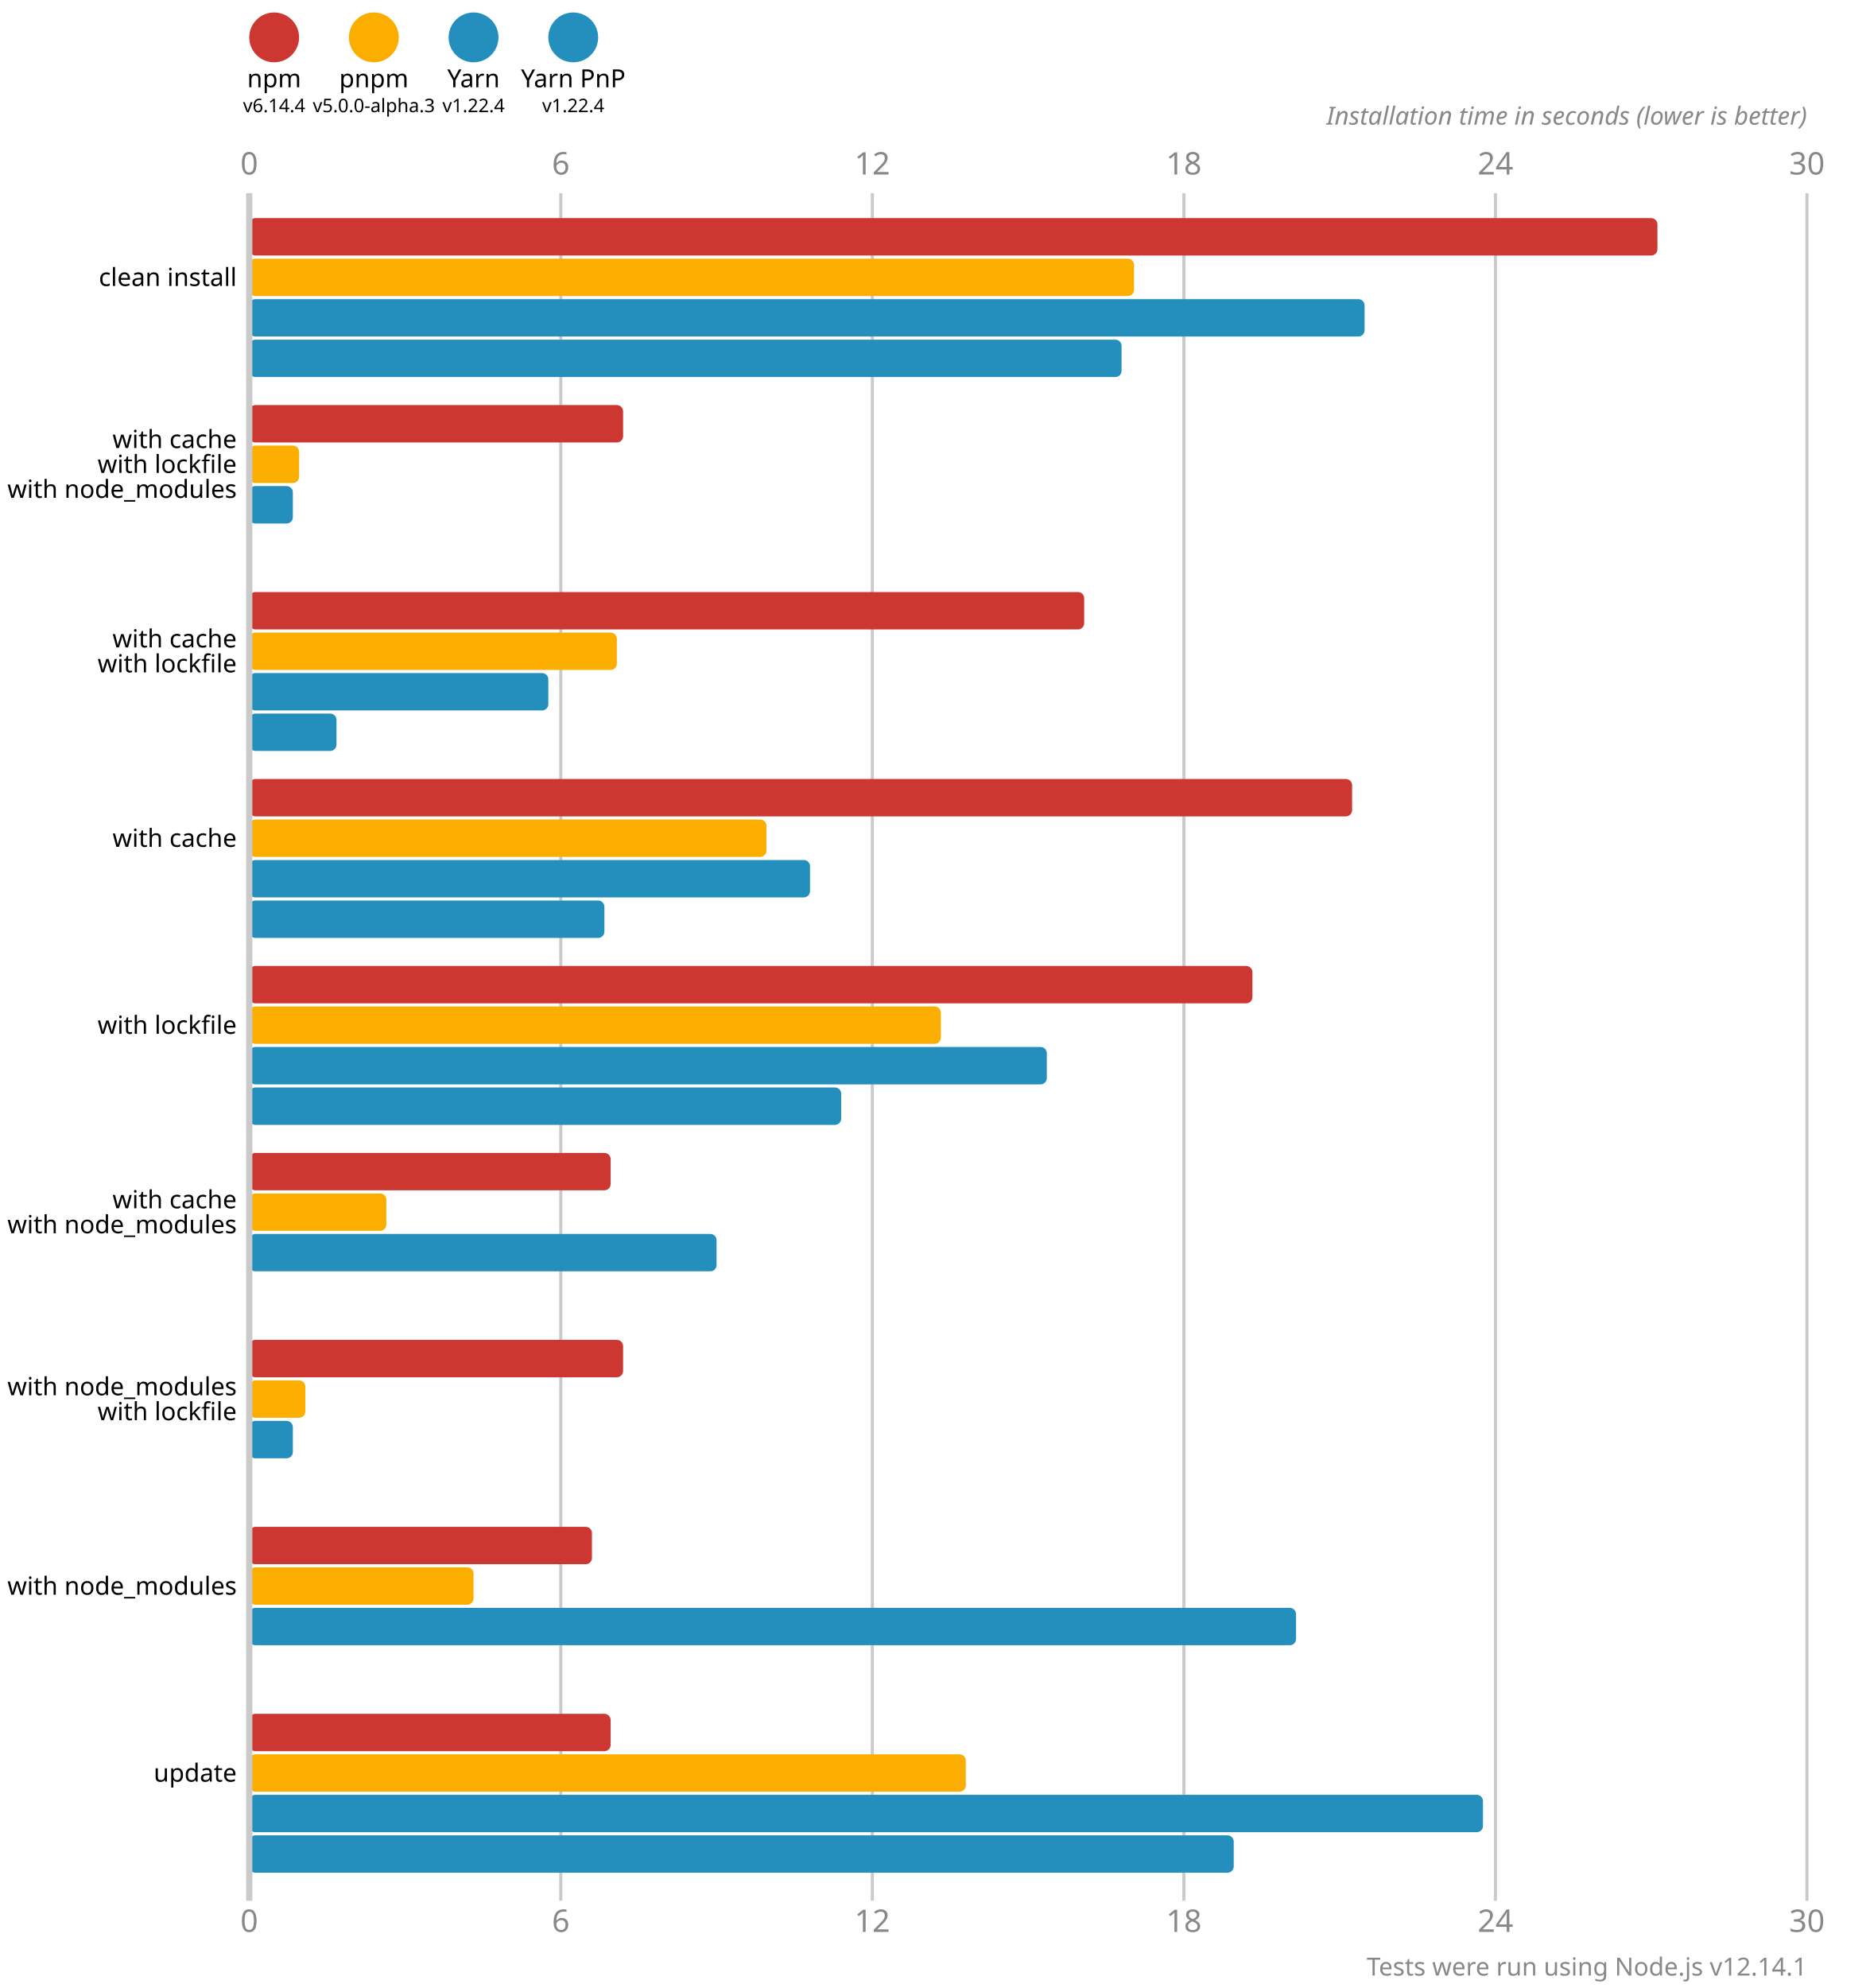
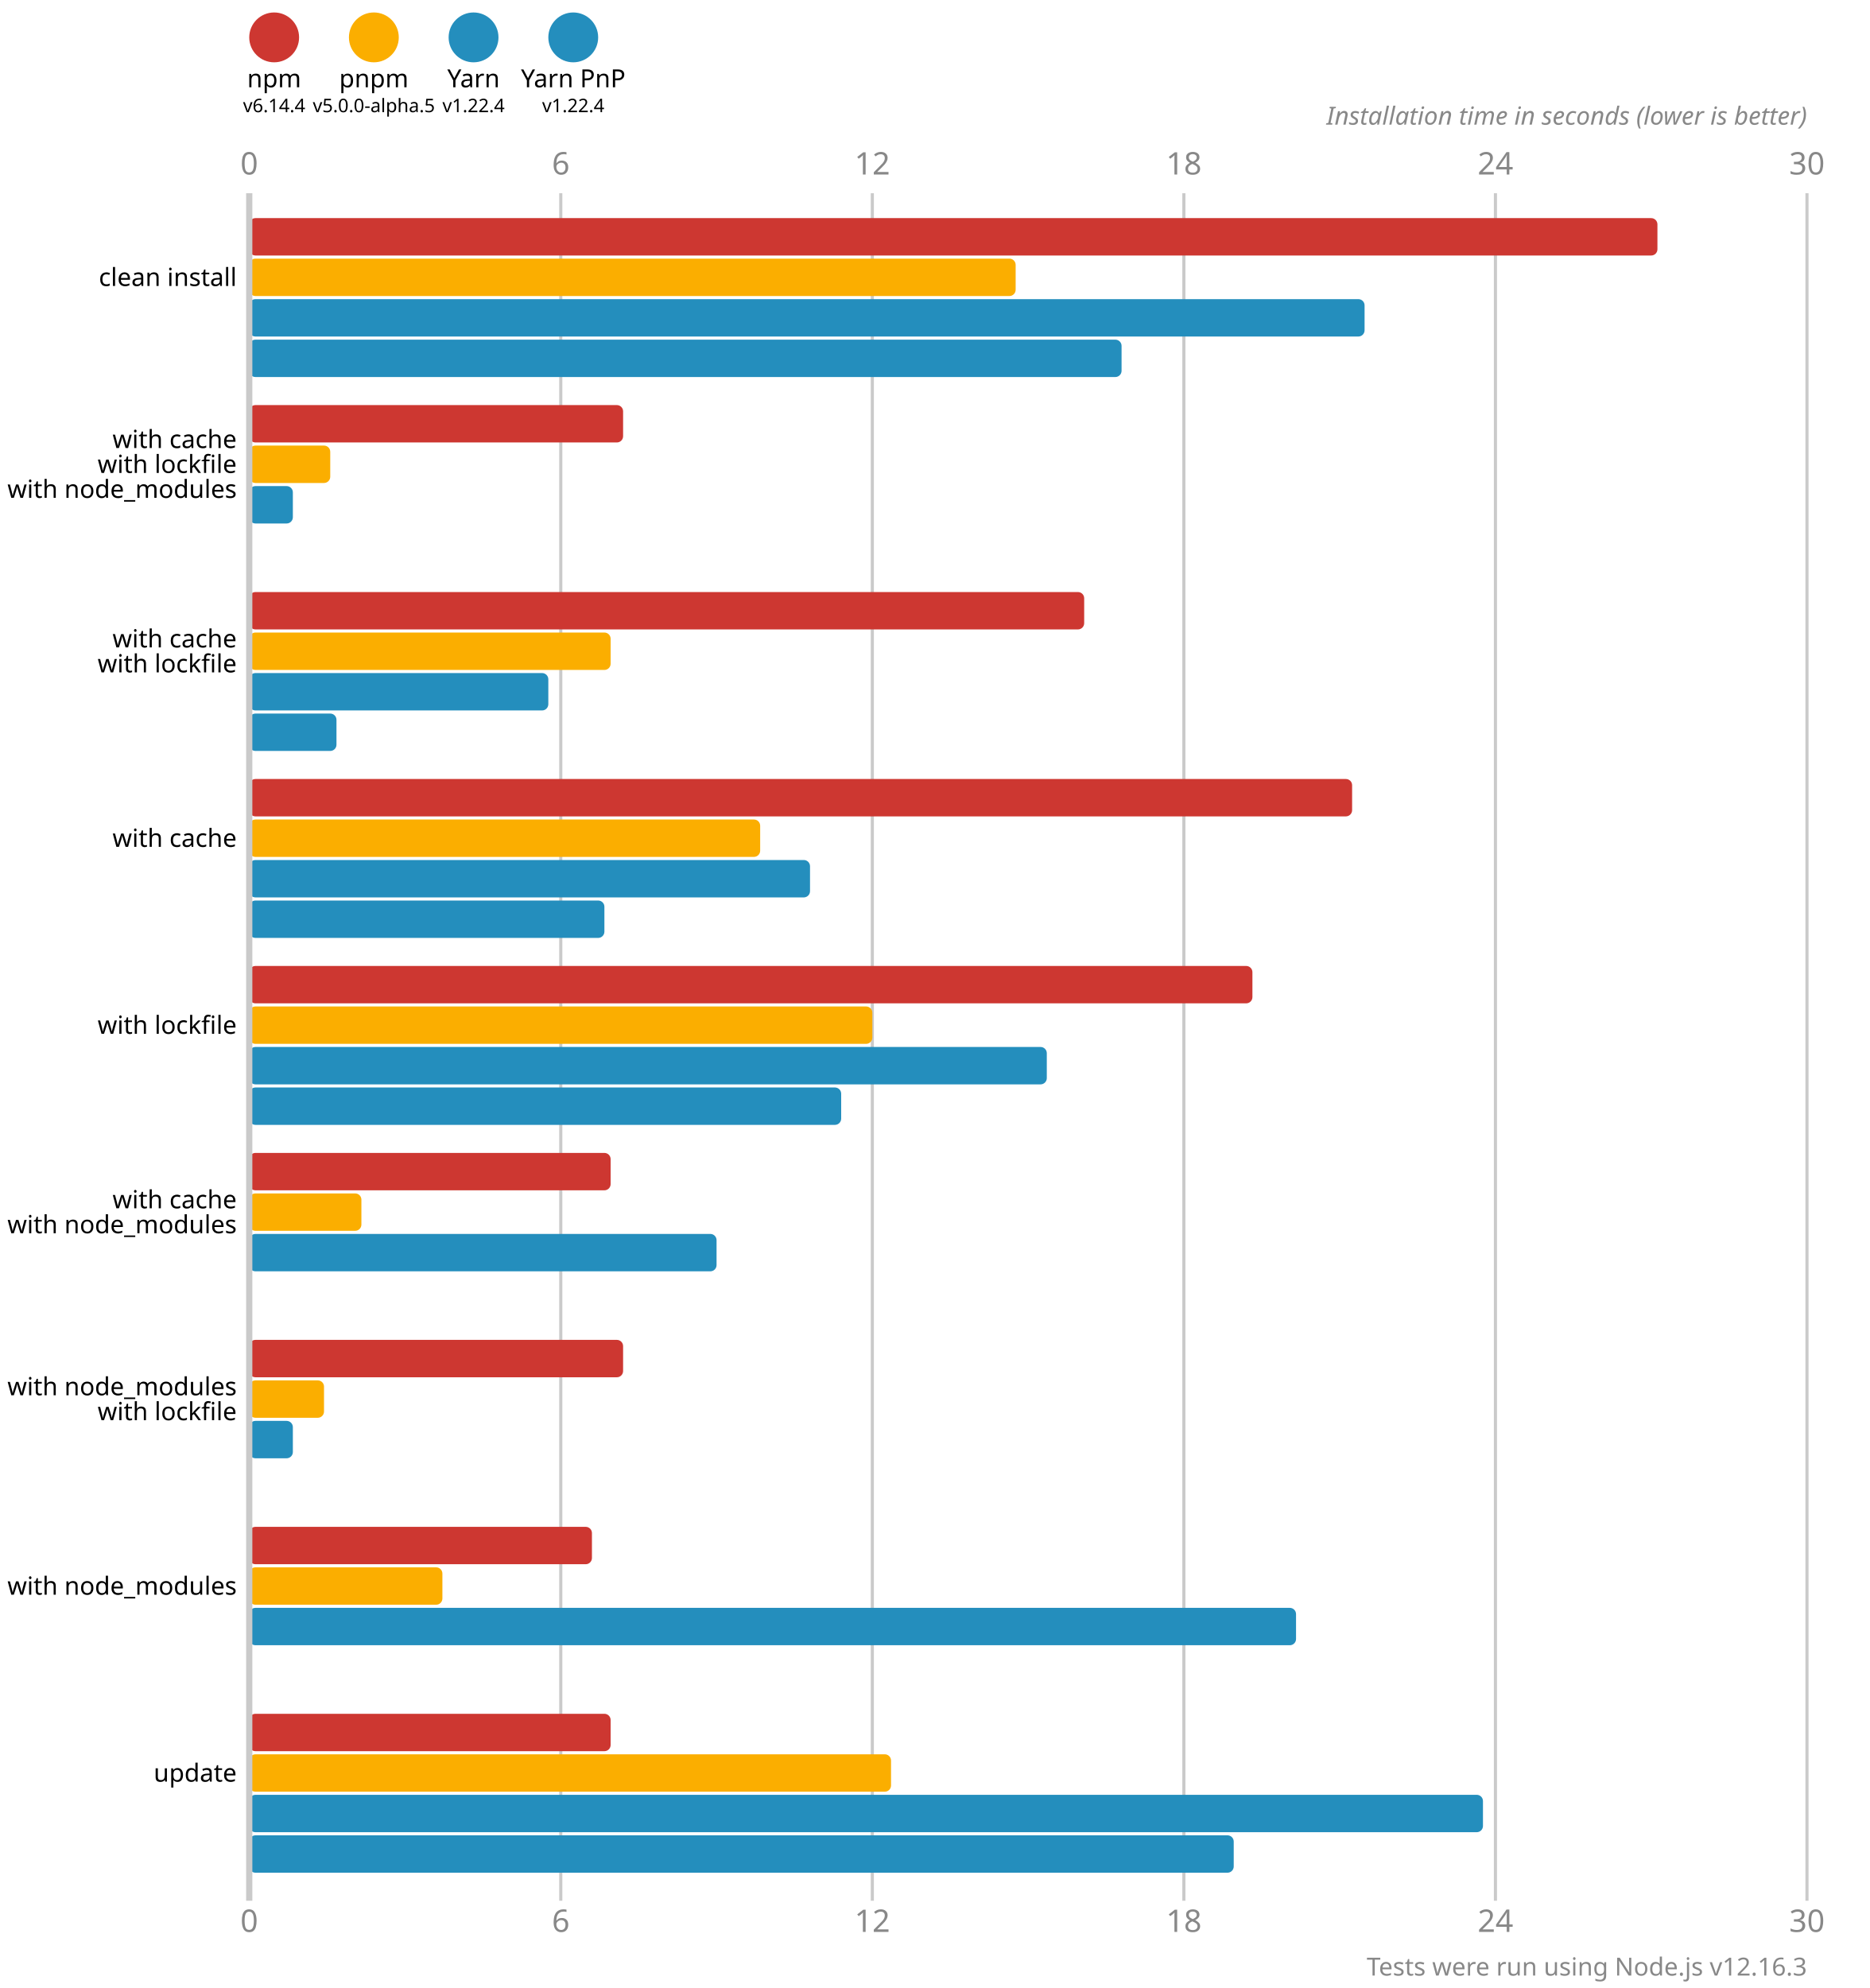
<svg xmlns="http://www.w3.org/2000/svg" version="1.1" viewBox="0 0 300 319">
  <style>
    .font { font-family: sans-serif; }
    .s3 { font-size: 3px; }
    .s4 { font-size: 4px; }
    .s5 { font-size: 5px; }
    .line { stroke: #cacaca; }
    .width { stroke-width: 0.5; }
    .text { fill: #888; }
  </style>
  <circle cx="44" cy="6" r="4" fill="#cd3731" />
  <text x="44" y="14" class="font s4" text-anchor="middle">npm</text>
  <text x="44" y="18" class="font s3" text-anchor="middle">v6.14.4</text>
  <circle cx="60" cy="6" r="4" fill="#fbae00" />
  <text x="60" y="14" class="font s4" text-anchor="middle">pnpm</text>
-   <text x="60" y="18" class="font s3" text-anchor="middle">v5.0.0-alpha.3</text>
+   <text x="60" y="18" class="font s3" text-anchor="middle">v5.0.0-alpha.5</text>
  <circle cx="76" cy="6" r="4" fill="#248ebd" />
  <text x="76" y="14" class="font s4" text-anchor="middle">Yarn</text>
  <text x="76" y="18" class="font s3" text-anchor="middle">v1.22.4</text>
  <circle cx="92" cy="6" r="4" fill="#248ebd" />
  <text x="92" y="14" class="font s4" text-anchor="middle">Yarn PnP</text>
  <text x="92" y="18" class="font s3" text-anchor="middle">v1.22.4</text>
  <text x="40" y="28" class="font s5 text" text-anchor="middle">0</text>
  <text x="40" y="310" class="font s5 text" text-anchor="middle">0</text>
  <line x1="90" y1="31" x2="90" y2="305" class="line width" />
  <text x="90" y="28" class="font s5 text" text-anchor="middle">6</text>
  <text x="90" y="310" class="font s5 text" text-anchor="middle">6</text>
  <line x1="140" y1="31" x2="140" y2="305" class="line width" />
  <text x="140" y="28" class="font s5 text" text-anchor="middle">12</text>
  <text x="140" y="310" class="font s5 text" text-anchor="middle">12</text>
  <line x1="190" y1="31" x2="190" y2="305" class="line width" />
  <text x="190" y="28" class="font s5 text" text-anchor="middle">18</text>
  <text x="190" y="310" class="font s5 text" text-anchor="middle">18</text>
  <line x1="240" y1="31" x2="240" y2="305" class="line width" />
  <text x="240" y="28" class="font s5 text" text-anchor="middle">24</text>
  <text x="240" y="310" class="font s5 text" text-anchor="middle">24</text>
  <line x1="290" y1="31" x2="290" y2="305" class="line width" />
  <text x="290" y="28" class="font s5 text" text-anchor="middle">30</text>
  <text x="290" y="310" class="font s5 text" text-anchor="middle">30</text>
  <text x="290" y="20" class="font s4 text" font-style="italic" text-anchor="end">Installation time in seconds (lower is better)</text>
  <rect x="40" y="35" width="226" height="6" fill="#cd3731" rx="1" ry="1" />
-   <rect x="40" y="41.5" width="142" height="6" fill="#fbae00" rx="1" ry="1" />
+   <rect x="40" y="41.5" width="123" height="6" fill="#fbae00" rx="1" ry="1" />
  <rect x="40" y="48" width="179" height="6" fill="#248ebd" rx="1" ry="1" />
  <rect x="40" y="54.5" width="140" height="6" fill="#248ebd" rx="1" ry="1" />
  <rect x="40" y="65" width="60" height="6" fill="#cd3731" rx="1" ry="1" />
-   <rect x="40" y="71.5" width="8" height="6" fill="#fbae00" rx="1" ry="1" />
+   <rect x="40" y="71.5" width="13" height="6" fill="#fbae00" rx="1" ry="1" />
  <rect x="40" y="78" width="7" height="6" fill="#248ebd" rx="1" ry="1" />
  <rect x="40" y="84.5" width="0" height="6" fill="#248ebd" rx="1" ry="1" />
  <rect x="40" y="95" width="134" height="6" fill="#cd3731" rx="1" ry="1" />
-   <rect x="40" y="101.5" width="59" height="6" fill="#fbae00" rx="1" ry="1" />
+   <rect x="40" y="101.5" width="58" height="6" fill="#fbae00" rx="1" ry="1" />
  <rect x="40" y="108" width="48" height="6" fill="#248ebd" rx="1" ry="1" />
  <rect x="40" y="114.5" width="14" height="6" fill="#248ebd" rx="1" ry="1" />
  <rect x="40" y="125" width="177" height="6" fill="#cd3731" rx="1" ry="1" />
-   <rect x="40" y="131.5" width="83" height="6" fill="#fbae00" rx="1" ry="1" />
+   <rect x="40" y="131.5" width="82" height="6" fill="#fbae00" rx="1" ry="1" />
  <rect x="40" y="138" width="90" height="6" fill="#248ebd" rx="1" ry="1" />
  <rect x="40" y="144.5" width="57" height="6" fill="#248ebd" rx="1" ry="1" />
  <rect x="40" y="155" width="161" height="6" fill="#cd3731" rx="1" ry="1" />
-   <rect x="40" y="161.5" width="111" height="6" fill="#fbae00" rx="1" ry="1" />
+   <rect x="40" y="161.5" width="100" height="6" fill="#fbae00" rx="1" ry="1" />
  <rect x="40" y="168" width="128" height="6" fill="#248ebd" rx="1" ry="1" />
  <rect x="40" y="174.5" width="95" height="6" fill="#248ebd" rx="1" ry="1" />
  <rect x="40" y="185" width="58" height="6" fill="#cd3731" rx="1" ry="1" />
-   <rect x="40" y="191.5" width="22" height="6" fill="#fbae00" rx="1" ry="1" />
+   <rect x="40" y="191.5" width="18" height="6" fill="#fbae00" rx="1" ry="1" />
  <rect x="40" y="198" width="75" height="6" fill="#248ebd" rx="1" ry="1" />
  <rect x="40" y="204.5" width="0" height="6" fill="#248ebd" rx="1" ry="1" />
  <rect x="40" y="215" width="60" height="6" fill="#cd3731" rx="1" ry="1" />
-   <rect x="40" y="221.5" width="9" height="6" fill="#fbae00" rx="1" ry="1" />
+   <rect x="40" y="221.5" width="12" height="6" fill="#fbae00" rx="1" ry="1" />
  <rect x="40" y="228" width="7" height="6" fill="#248ebd" rx="1" ry="1" />
  <rect x="40" y="234.5" width="0" height="6" fill="#248ebd" rx="1" ry="1" />
  <rect x="40" y="245" width="55" height="6" fill="#cd3731" rx="1" ry="1" />
-   <rect x="40" y="251.5" width="36" height="6" fill="#fbae00" rx="1" ry="1" />
+   <rect x="40" y="251.5" width="31" height="6" fill="#fbae00" rx="1" ry="1" />
  <rect x="40" y="258" width="168" height="6" fill="#248ebd" rx="1" ry="1" />
  <rect x="40" y="264.5" width="0" height="6" fill="#248ebd" rx="1" ry="1" />
  <rect x="40" y="275" width="58" height="6" fill="#cd3731" rx="1" ry="1" />
-   <rect x="40" y="281.5" width="115" height="6" fill="#fbae00" rx="1" ry="1" />
+   <rect x="40" y="281.5" width="103" height="6" fill="#fbae00" rx="1" ry="1" />
  <rect x="40" y="288" width="198" height="6" fill="#248ebd" rx="1" ry="1" />
  <rect x="40" y="294.5" width="158" height="6" fill="#248ebd" rx="1" ry="1" />
  <line x1="40" y1="31" x2="40" y2="305" class="line" />
  <text x="38" y="44.5" class="font s4" dominant-baseline="middle" text-anchor="end">clean install</text>
  <text x="38" y="70.5" class="font s4" dominant-baseline="middle" text-anchor="end">with cache</text>
  <text x="38" y="74.5" class="font s4" dominant-baseline="middle" text-anchor="end">with lockfile</text>
  <text x="38" y="78.5" class="font s4" dominant-baseline="middle" text-anchor="end">with node_modules</text>
  <text x="38" y="102.5" class="font s4" dominant-baseline="middle" text-anchor="end">with cache</text>
  <text x="38" y="106.5" class="font s4" dominant-baseline="middle" text-anchor="end">with lockfile</text>
  <text x="38" y="134.5" class="font s4" dominant-baseline="middle" text-anchor="end">with cache</text>
  <text x="38" y="164.5" class="font s4" dominant-baseline="middle" text-anchor="end">with lockfile</text>
  <text x="38" y="192.5" class="font s4" dominant-baseline="middle" text-anchor="end">with cache</text>
  <text x="38" y="196.5" class="font s4" dominant-baseline="middle" text-anchor="end">with node_modules</text>
  <text x="38" y="222.5" class="font s4" dominant-baseline="middle" text-anchor="end">with node_modules</text>
  <text x="38" y="226.5" class="font s4" dominant-baseline="middle" text-anchor="end">with lockfile</text>
  <text x="38" y="254.5" class="font s4" dominant-baseline="middle" text-anchor="end">with node_modules</text>
  <text x="38" y="284.5" class="font s4" dominant-baseline="middle" text-anchor="end">update</text>
-   <text x="290" y="317" class="font s4 text" text-anchor="end">Tests were run using Node.js v12.14.1</text>
+   <text x="290" y="317" class="font s4 text" text-anchor="end">Tests were run using Node.js v12.16.3</text>
</svg>
